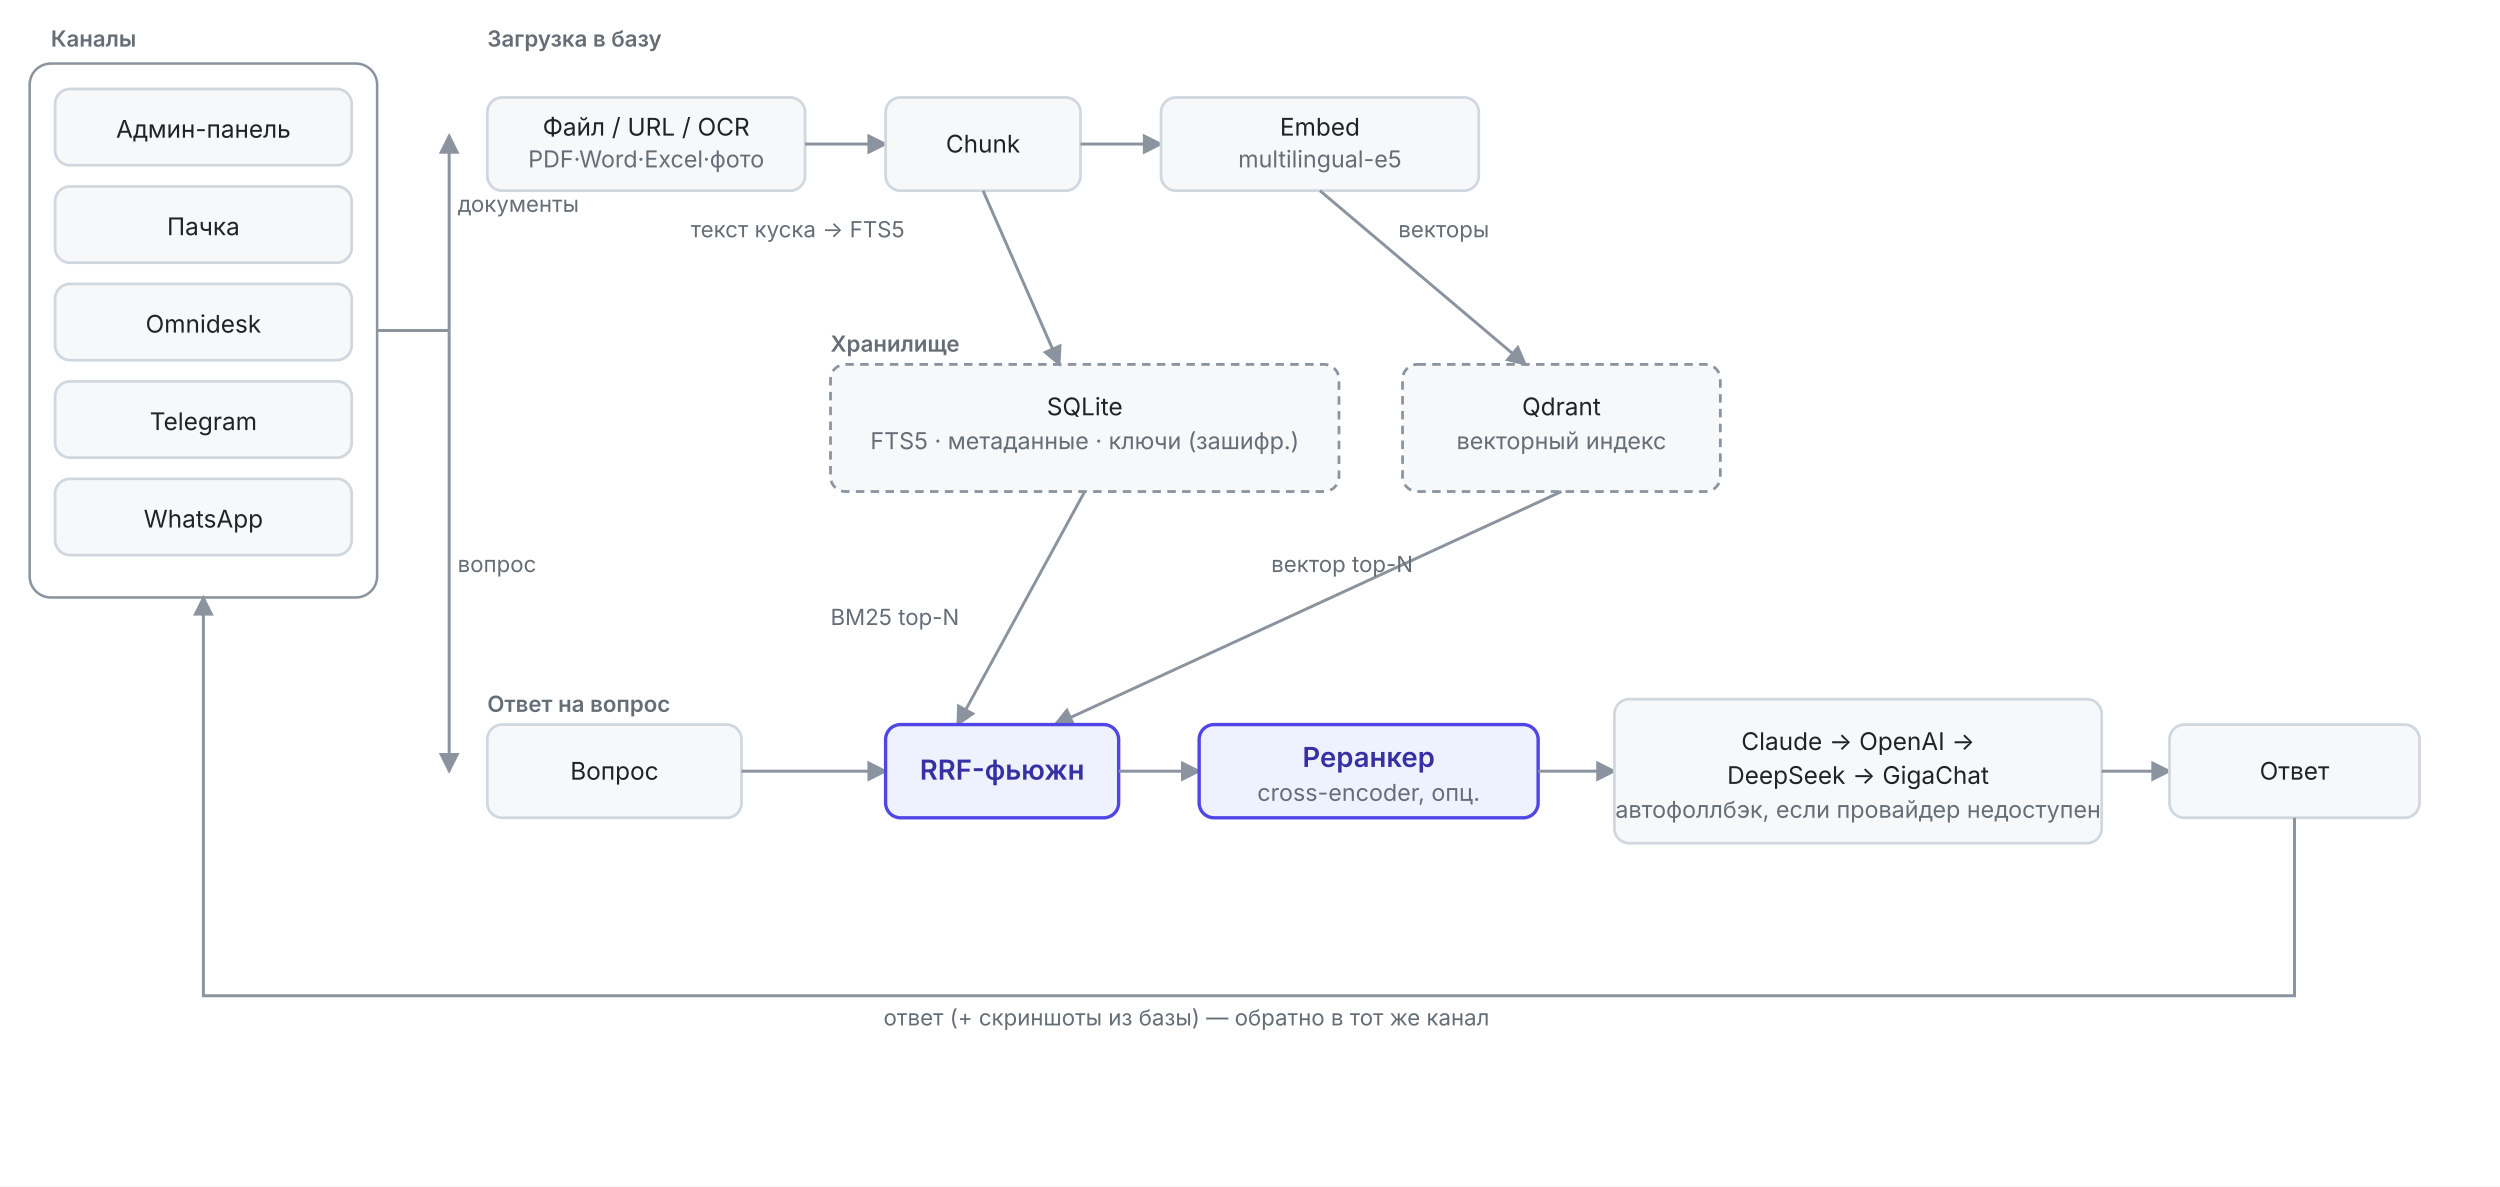
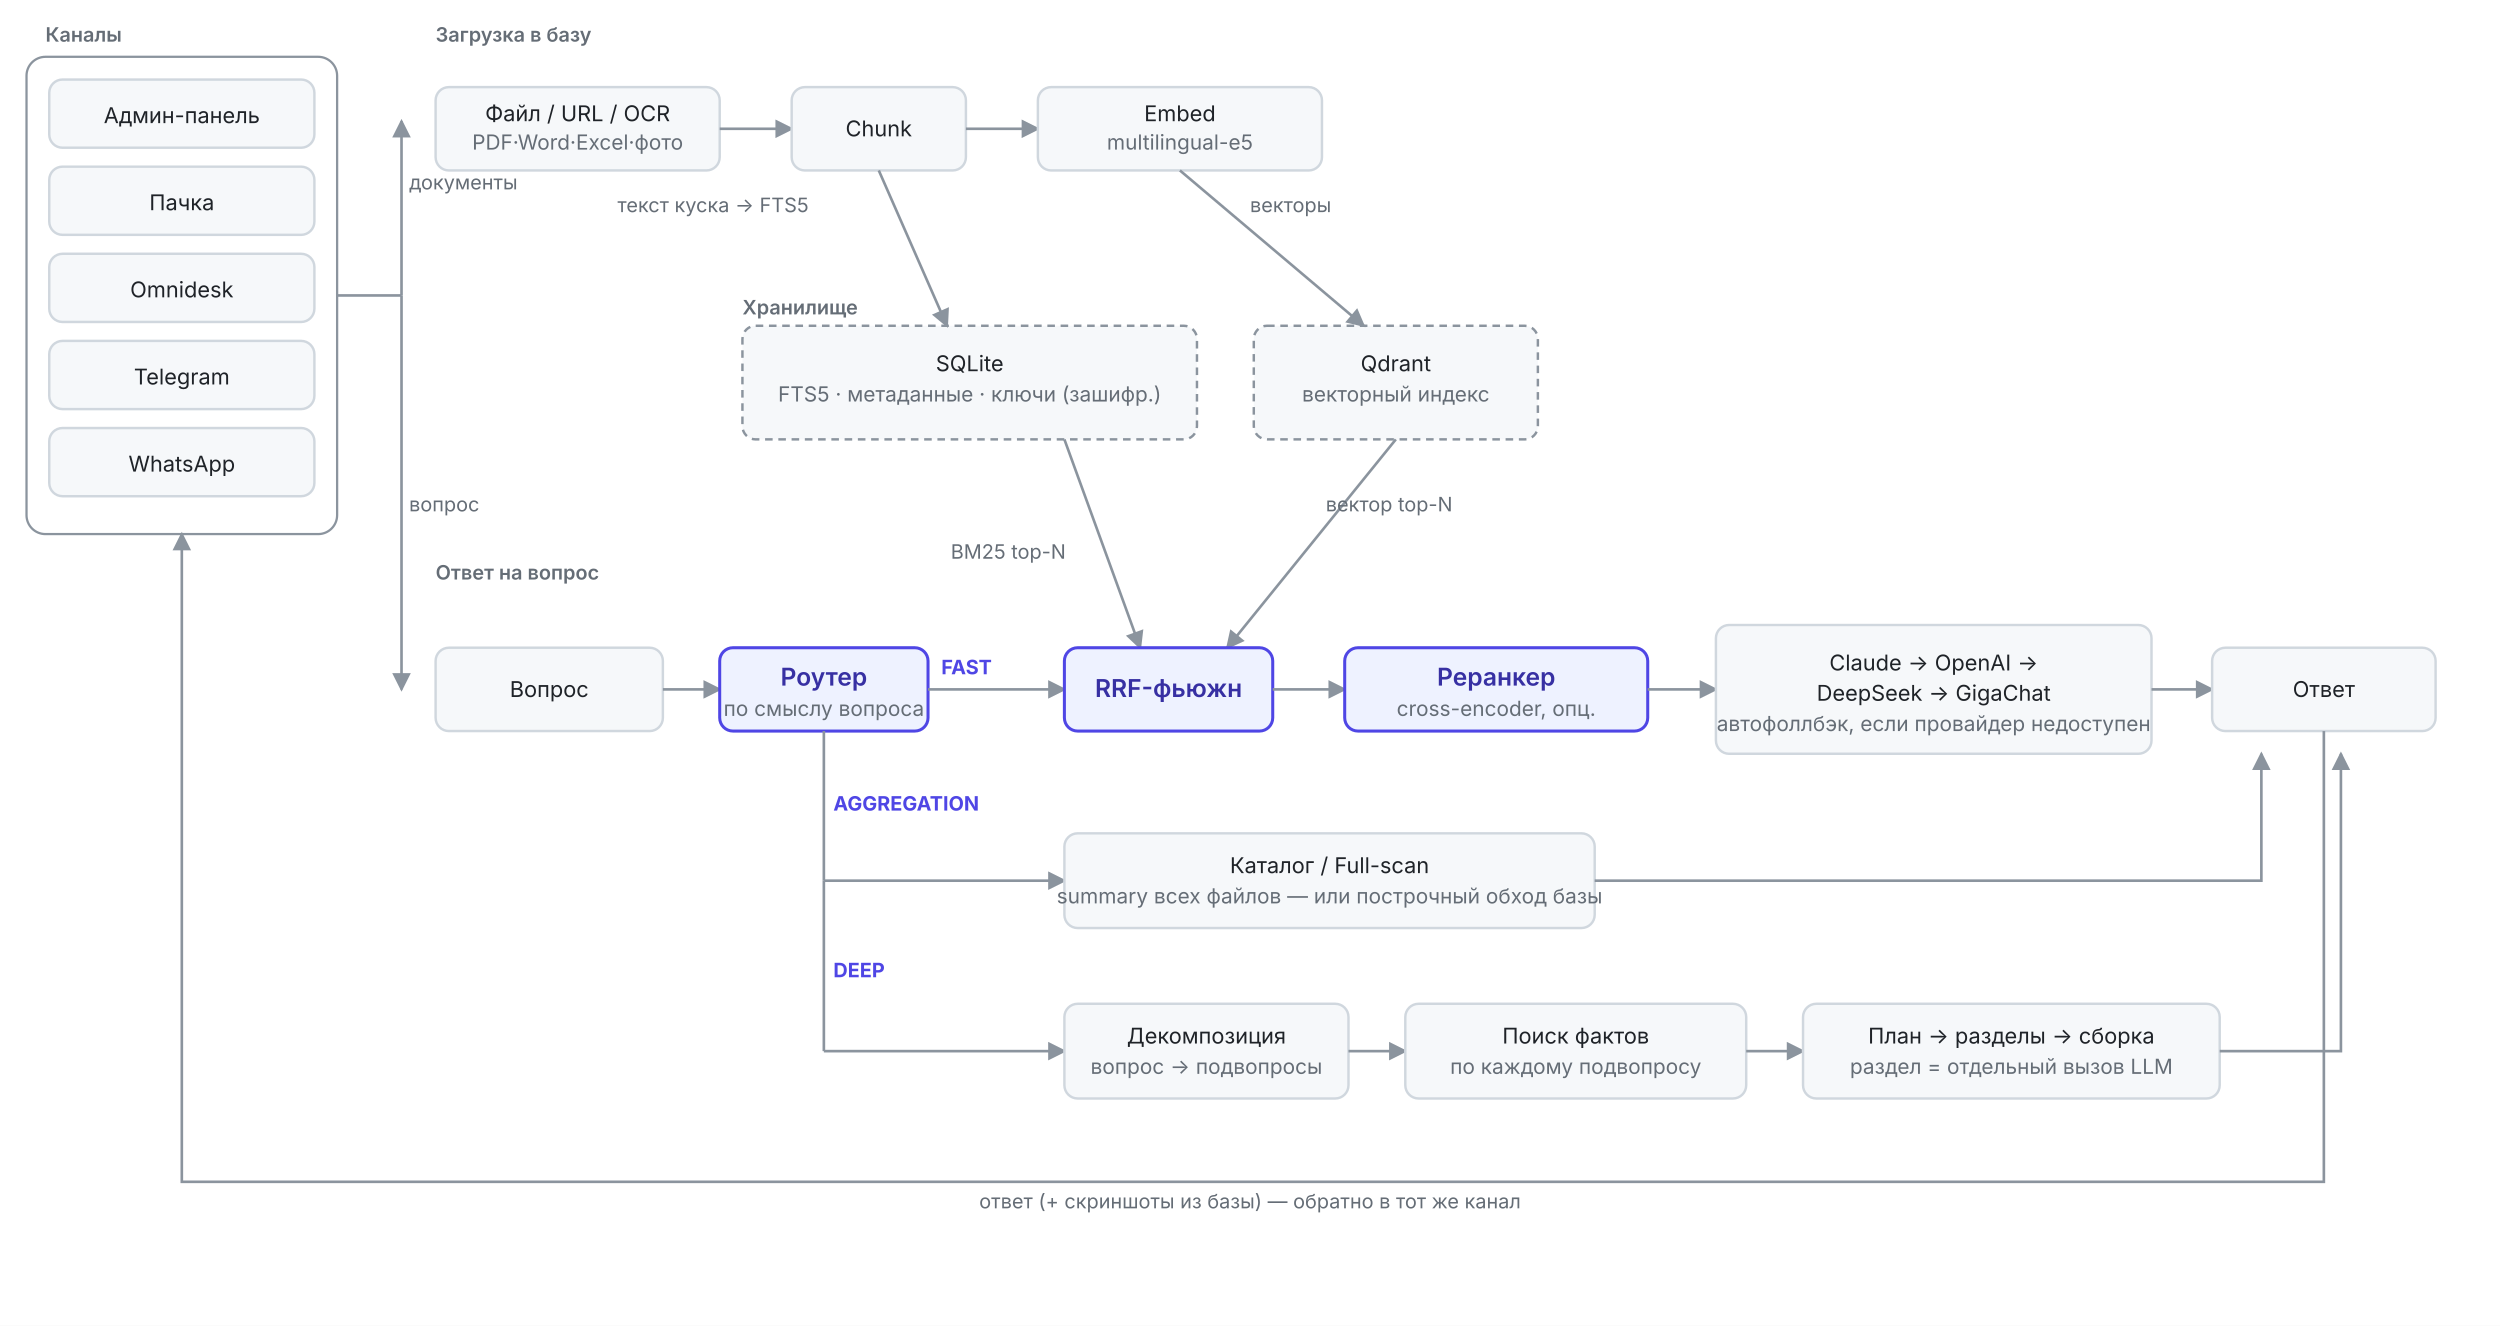
- <svg xmlns="http://www.w3.org/2000/svg" viewBox="0 0 1180 560" role="img" aria-label="Как вопрос становится ответом: каналы отправляют вопрос и документы в FastAPI-сервис; документы режутся на куски и индексируются в Qdrant (векторы) и SQLite FTS5 (полнотекстовый поиск); вопрос ищется в обоих сразу, результаты объединяются RRF-фьюжном, уточняются кросс-энкодер реранкером, передаются в LLM с автоматическим фоллбэком между провайдерами, и ответ возвращается в исходный канал.">
+ <svg xmlns="http://www.w3.org/2000/svg" viewBox="0 0 1320 700" role="img" aria-label="Как вопрос становится ответом: каналы отправляют вопрос и документы в FastAPI-сервис; документы режутся на куски и индексируются в Qdrant (векторы) и SQLite FTS5 (полнотекстовый поиск); вопрос сначала классифицируется роутером на FAST, AGGREGATION или DEEP; FAST ищется в обоих хранилищах сразу и объединяется RRF-фьюжном, уточняется кросс-энкодер реранкером; AGGREGATION идёт в обход каталога или полного текста базы; DEEP раскладывается на подвопросы, ищет факты по каждому, строит план и генерирует ответ по разделам; все три пути передаются в LLM с автоматическим фоллбэком между провайдерами, и ответ возвращается в исходный канал.">
  <style>
    .bg { fill: #ffffff; }
    .box { fill: #f6f8fa; stroke: #d0d7de; stroke-width: 1.3; }
    .accent { fill: #eef2ff; stroke: #4f46e5; stroke-width: 1.6; }
    .storage { fill: #f6f8fa; stroke: #8b949e; stroke-width: 1.3; stroke-dasharray: 4 3; }
    .txt { fill: #1f2328; font: 600 13px -apple-system, "Segoe UI", sans-serif; }
    .txt-sm { fill: #1f2328; font: 400 11.5px -apple-system, "Segoe UI", sans-serif; }
    .muted { fill: #656d76; font: 400 11px -apple-system, "Segoe UI", sans-serif; }
    .accent-txt { fill: #3730a3; font: 600 13px -apple-system, "Segoe UI", sans-serif; }
    .label { fill: #656d76; font: 400 10.5px -apple-system, "Segoe UI", sans-serif; }
+     .lane-label { fill: #4f46e5; font: 700 10.5px -apple-system, "Segoe UI", sans-serif; }
    .arrow { stroke: #8b949e; stroke-width: 1.4; fill: none; }
    .arrowhead { fill: #8b949e; }
    .grp { fill: none; stroke: #8b949e; stroke-width: 1.2; }
    .grp-label { fill: #656d76; font: 600 10.5px -apple-system, "Segoe UI", sans-serif; }
    @media (prefers-color-scheme: dark) {
      .bg { fill: #0d1117; }
      .box { fill: #161b22; stroke: #30363d; }
      .accent { fill: #1c1f3a; stroke: #818cf8; }
      .storage { fill: #161b22; stroke: #6e7681; }
      .txt { fill: #e6edf3; }
      .txt-sm { fill: #e6edf3; }
      .muted { fill: #8b949e; }
      .accent-txt { fill: #c7d2fe; }
      .label { fill: #8b949e; }
+       .lane-label { fill: #a5b4fc; }
      .arrow { stroke: #6e7681; }
      .arrowhead { fill: #6e7681; }
      .grp { stroke: #6e7681; }
      .grp-label { fill: #8b949e; }
    }
  </style>
  <defs>
    <marker id="arrow" viewBox="0 0 8 8" refX="7" refY="4" markerWidth="7" markerHeight="7" orient="auto-start-reverse">
      <path d="M0,0 L8,4 L0,8 Z" class="arrowhead" />
    </marker>
  </defs>
-   <rect class="bg" x="0" y="0" width="1180" height="560" />
+   <rect class="bg" x="0" y="0" width="1320" height="700" />
  <rect class="grp" x="14" y="30" width="164" height="252" rx="10" />
  <text class="grp-label" x="24" y="22">Каналы</text>
  <rect class="box" x="26" y="42" width="140" height="36" rx="7" />
  <text class="txt-sm" x="96" y="65" text-anchor="middle">Админ-панель</text>
  <rect class="box" x="26" y="88" width="140" height="36" rx="7" />
  <text class="txt-sm" x="96" y="111" text-anchor="middle">Пачка</text>
  <rect class="box" x="26" y="134" width="140" height="36" rx="7" />
  <text class="txt-sm" x="96" y="157" text-anchor="middle">Omnidesk</text>
  <rect class="box" x="26" y="180" width="140" height="36" rx="7" />
  <text class="txt-sm" x="96" y="203" text-anchor="middle">Telegram</text>
  <rect class="box" x="26" y="226" width="140" height="36" rx="7" />
  <text class="txt-sm" x="96" y="249" text-anchor="middle">WhatsApp</text>
  <line class="arrow" x1="178" y1="156" x2="212" y2="156" stroke-dasharray="0" />
  <line class="arrow" x1="212" y1="156" x2="212" y2="64" marker-end="url(#arrow)" />
  <line class="arrow" x1="212" y1="156" x2="212" y2="364" marker-end="url(#arrow)" />
  <text class="label" x="216" y="100">документы</text>
  <text class="label" x="216" y="270">вопрос</text>
  <text class="grp-label" x="230" y="22">Загрузка в базу</text>
  <rect class="box" x="230" y="46" width="150" height="44" rx="7" />
  <text class="txt-sm" x="305" y="64" text-anchor="middle">Файл / URL / OCR</text>
  <text class="muted" x="305" y="79" text-anchor="middle">PDF·Word·Excel·фото</text>
  <line class="arrow" x1="380" y1="68" x2="418" y2="68" marker-end="url(#arrow)" />
  <rect class="box" x="418" y="46" width="92" height="44" rx="7" />
  <text class="txt-sm" x="464" y="72" text-anchor="middle">Chunk</text>
  <line class="arrow" x1="510" y1="68" x2="548" y2="68" marker-end="url(#arrow)" />
  <rect class="box" x="548" y="46" width="150" height="44" rx="7" />
  <text class="txt-sm" x="623" y="64" text-anchor="middle">Embed</text>
  <text class="muted" x="623" y="79" text-anchor="middle">multilingual-e5</text>
  <text class="grp-label" x="392" y="166">Хранилище</text>
  <rect class="storage" x="392" y="172" width="240" height="60" rx="7" />
  <text class="txt-sm" x="512" y="196" text-anchor="middle">SQLite</text>
  <text class="muted" x="512" y="212" text-anchor="middle">FTS5 · метаданные · ключи (зашифр.)</text>
  <rect class="storage" x="662" y="172" width="150" height="60" rx="7" />
  <text class="txt-sm" x="737" y="196" text-anchor="middle">Qdrant</text>
  <text class="muted" x="737" y="212" text-anchor="middle">векторный индекс</text>
  <line class="arrow" x1="464" y1="90" x2="500" y2="172" marker-end="url(#arrow)" />
  <text class="label" x="326" y="112">текст куска → FTS5</text>
  <line class="arrow" x1="623" y1="90" x2="720" y2="172" marker-end="url(#arrow)" />
  <text class="label" x="660" y="112">векторы</text>
-   <text class="grp-label" x="230" y="336">Ответ на вопрос</text>
+   <text class="grp-label" x="230" y="306">Ответ на вопрос</text>
  <rect class="box" x="230" y="342" width="120" height="44" rx="7" />
  <text class="txt-sm" x="290" y="368" text-anchor="middle">Вопрос</text>
-   <line class="arrow" x1="512" y1="232" x2="452" y2="342" marker-end="url(#arrow)" />
-   <text class="label" x="392" y="295">BM25 top-N</text>
-   <line class="arrow" x1="737" y1="232" x2="498" y2="342" marker-end="url(#arrow)" />
-   <text class="label" x="600" y="270">вектор top-N</text>
-   <line class="arrow" x1="350" y1="364" x2="418" y2="364" marker-end="url(#arrow)" />
-   <rect class="accent" x="418" y="342" width="110" height="44" rx="7" />
-   <text class="accent-txt" x="473" y="368" text-anchor="middle">RRF-фьюжн</text>
-   <line class="arrow" x1="528" y1="364" x2="566" y2="364" marker-end="url(#arrow)" />
-   <rect class="accent" x="566" y="342" width="160" height="44" rx="7" />
-   <text class="accent-txt" x="646" y="362" text-anchor="middle">Реранкер</text>
-   <text class="muted" x="646" y="378" text-anchor="middle">cross-encoder, опц.</text>
-   <line class="arrow" x1="726" y1="364" x2="762" y2="364" marker-end="url(#arrow)" />
-   <rect class="box" x="762" y="330" width="230" height="68" rx="7" />
-   <text class="txt-sm" x="877" y="354" text-anchor="middle">Claude → OpenAI →</text>
-   <text class="txt-sm" x="877" y="370" text-anchor="middle">DeepSeek → GigaChat</text>
-   <text class="muted" x="877" y="386" text-anchor="middle">автофоллбэк, если провайдер недоступен</text>
-   <line class="arrow" x1="992" y1="364" x2="1024" y2="364" marker-end="url(#arrow)" />
-   <rect class="box" x="1024" y="342" width="118" height="44" rx="7" />
-   <text class="txt-sm" x="1083" y="368" text-anchor="middle">Ответ</text>
-   <path class="arrow" d="M 1083,386 L 1083,470 L 96,470 L 96,282" marker-end="url(#arrow)" />
-   <text class="label" x="560" y="484" text-anchor="middle">ответ (+ скриншоты из базы) — обратно в тот же канал</text>
+   <line class="arrow" x1="350" y1="364" x2="380" y2="364" marker-end="url(#arrow)" />
+   <rect class="accent" x="380" y="342" width="110" height="44" rx="7" />
+   <text class="accent-txt" x="435" y="362" text-anchor="middle">Роутер</text>
+   <text class="muted" x="435" y="378" text-anchor="middle">по смыслу вопроса</text>
+   <line class="arrow" x1="490" y1="364" x2="562" y2="364" marker-end="url(#arrow)" />
+   <text class="lane-label" x="497" y="356">FAST</text>
+   <line class="arrow" x1="435" y1="386" x2="435" y2="465" stroke-dasharray="0" />
+   <line class="arrow" x1="435" y1="465" x2="562" y2="465" marker-end="url(#arrow)" />
+   <text class="lane-label" x="440" y="428">AGGREGATION</text>
+   <line class="arrow" x1="435" y1="465" x2="435" y2="555" stroke-dasharray="0" />
+   <line class="arrow" x1="435" y1="555" x2="562" y2="555" marker-end="url(#arrow)" />
+   <text class="lane-label" x="440" y="516">DEEP</text>
+   <line class="arrow" x1="562" y1="232" x2="602" y2="342" marker-end="url(#arrow)" />
+   <text class="label" x="502" y="295">BM25 top-N</text>
+   <line class="arrow" x1="737" y1="232" x2="648" y2="342" marker-end="url(#arrow)" />
+   <text class="label" x="700" y="270">вектор top-N</text>
+   <rect class="accent" x="562" y="342" width="110" height="44" rx="7" />
+   <text class="accent-txt" x="617" y="368" text-anchor="middle">RRF-фьюжн</text>
+   <line class="arrow" x1="672" y1="364" x2="710" y2="364" marker-end="url(#arrow)" />
+   <rect class="accent" x="710" y="342" width="160" height="44" rx="7" />
+   <text class="accent-txt" x="790" y="362" text-anchor="middle">Реранкер</text>
+   <text class="muted" x="790" y="378" text-anchor="middle">cross-encoder, опц.</text>
+   <line class="arrow" x1="870" y1="364" x2="906" y2="364" marker-end="url(#arrow)" />
+   <rect class="box" x="906" y="330" width="230" height="68" rx="7" />
+   <text class="txt-sm" x="1021" y="354" text-anchor="middle">Claude → OpenAI →</text>
+   <text class="txt-sm" x="1021" y="370" text-anchor="middle">DeepSeek → GigaChat</text>
+   <text class="muted" x="1021" y="386" text-anchor="middle">автофоллбэк, если провайдер недоступен</text>
+   <line class="arrow" x1="1136" y1="364" x2="1168" y2="364" marker-end="url(#arrow)" />
+   <rect class="box" x="562" y="440" width="280" height="50" rx="7" />
+   <text class="txt-sm" x="702" y="461" text-anchor="middle">Каталог / Full-scan</text>
+   <text class="muted" x="702" y="477" text-anchor="middle">summary всех файлов — или построчный обход базы</text>
+   <path class="arrow" d="M 842,465 L 1194,465 L 1194,398" marker-end="url(#arrow)" />
+   <rect class="box" x="562" y="530" width="150" height="50" rx="7" />
+   <text class="txt-sm" x="637" y="551" text-anchor="middle">Декомпозиция</text>
+   <text class="muted" x="637" y="567" text-anchor="middle">вопрос → подвопросы</text>
+   <line class="arrow" x1="712" y1="555" x2="742" y2="555" marker-end="url(#arrow)" />
+   <rect class="box" x="742" y="530" width="180" height="50" rx="7" />
+   <text class="txt-sm" x="832" y="551" text-anchor="middle">Поиск фактов</text>
+   <text class="muted" x="832" y="567" text-anchor="middle">по каждому подвопросу</text>
+   <line class="arrow" x1="922" y1="555" x2="952" y2="555" marker-end="url(#arrow)" />
+   <rect class="box" x="952" y="530" width="220" height="50" rx="7" />
+   <text class="txt-sm" x="1062" y="551" text-anchor="middle">План → разделы → сборка</text>
+   <text class="muted" x="1062" y="567" text-anchor="middle">раздел = отдельный вызов LLM</text>
+   <path class="arrow" d="M 1172,555 L 1236,555 L 1236,398" marker-end="url(#arrow)" />
+   <rect class="box" x="1168" y="342" width="118" height="44" rx="7" />
+   <text class="txt-sm" x="1227" y="368" text-anchor="middle">Ответ</text>
+   <path class="arrow" d="M 1227,386 L 1227,624 L 96,624 L 96,282" marker-end="url(#arrow)" />
+   <text class="label" x="660" y="638" text-anchor="middle">ответ (+ скриншоты из базы) — обратно в тот же канал</text>
</svg>
